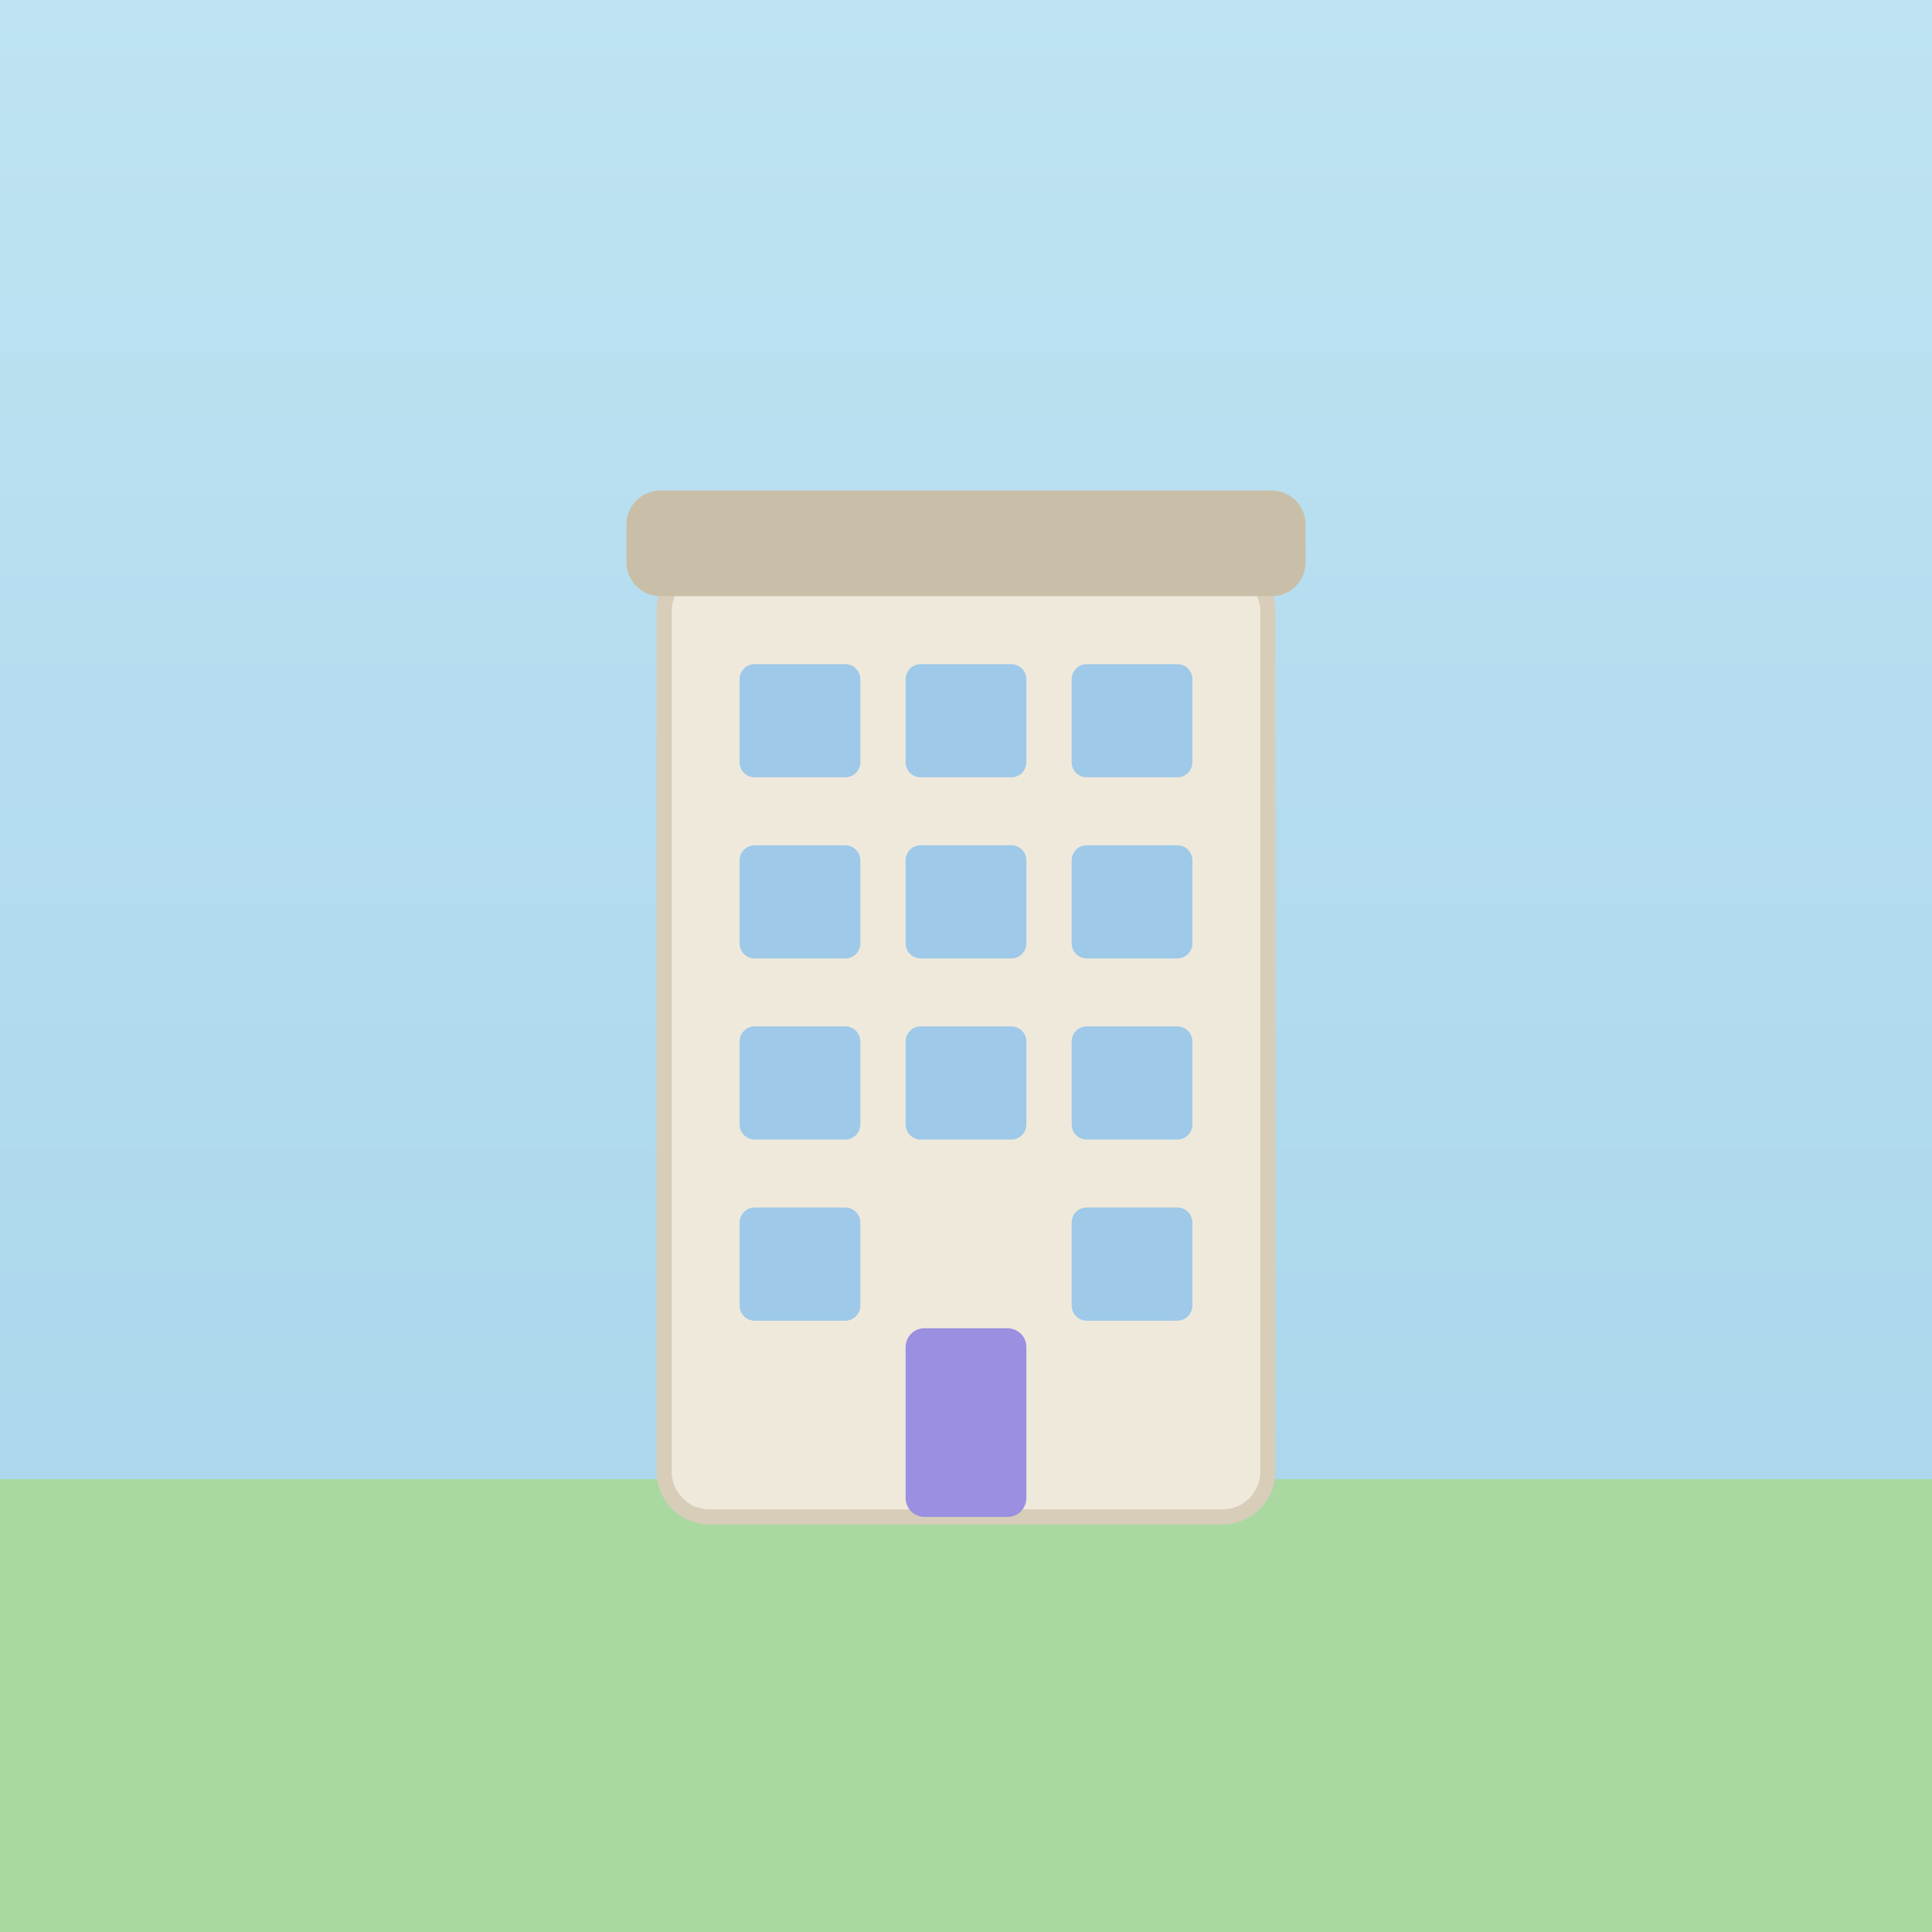
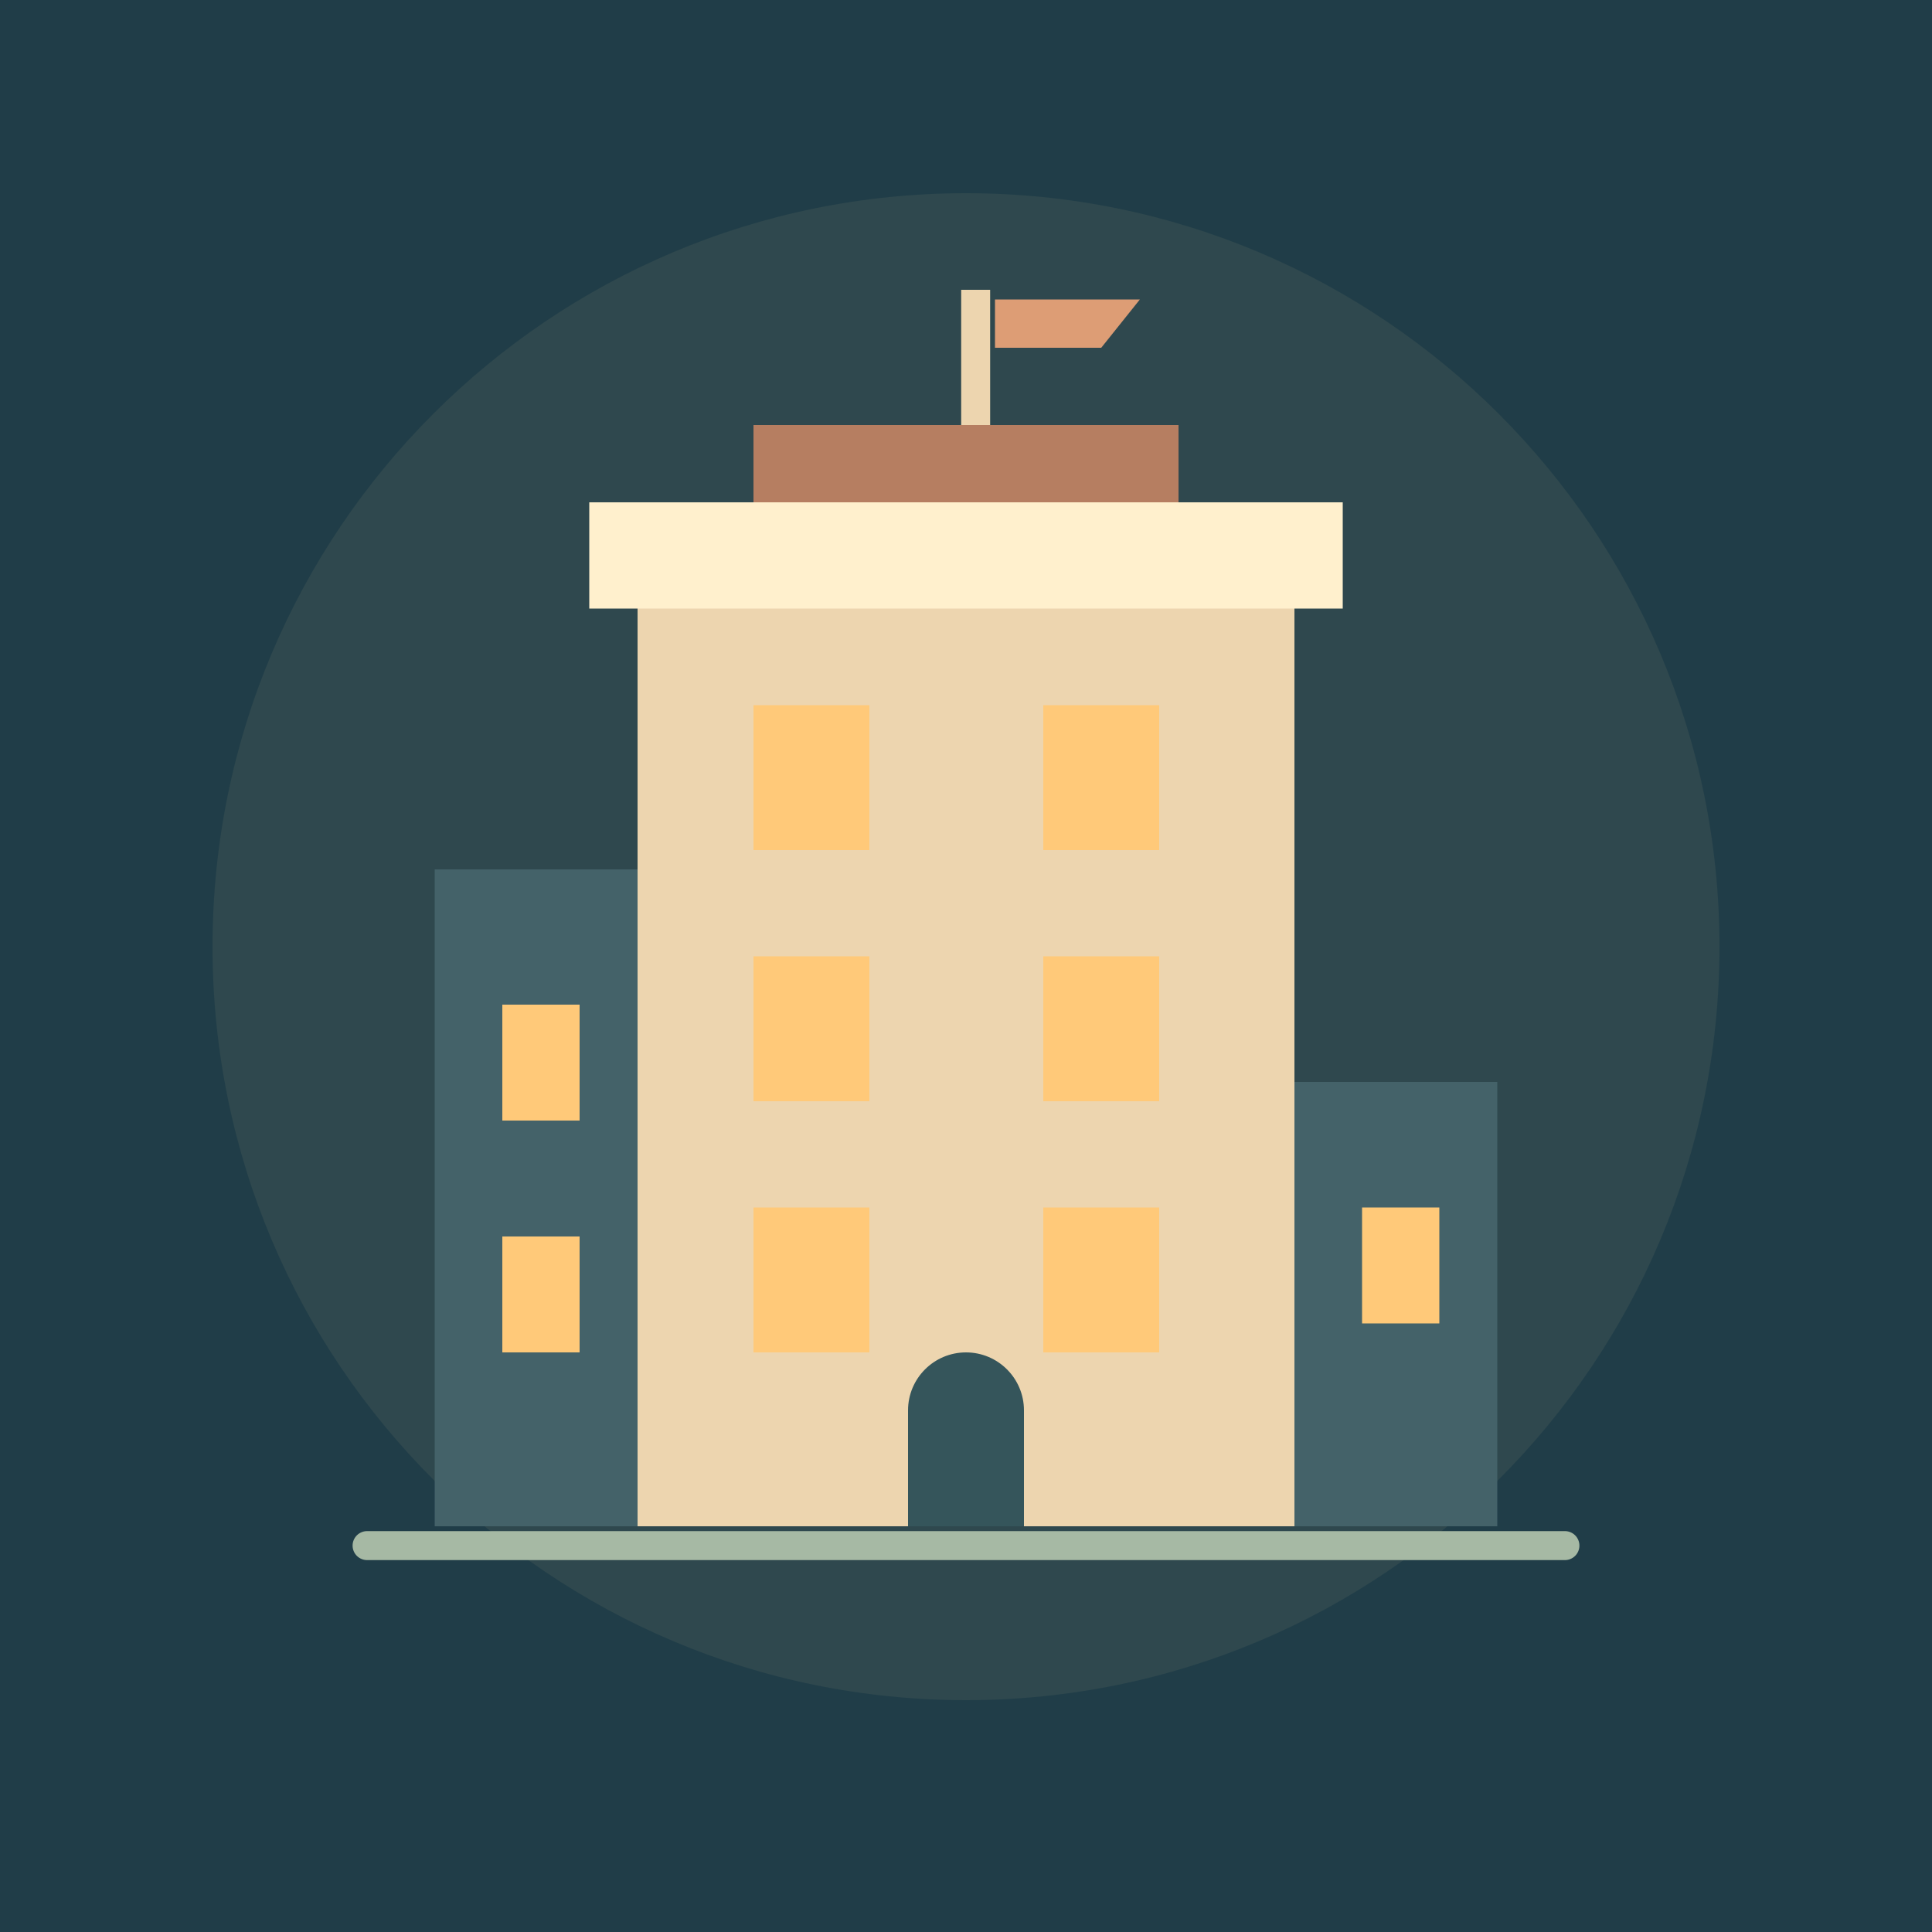
- <svg xmlns="http://www.w3.org/2000/svg" width="512" height="512" viewBox="0 0 512 512">
-   <defs>
-     <linearGradient id="sky" x1="0" y1="0" x2="0" y2="1">
-       <stop offset="0" stop-color="#bfe3f2" />
-       <stop offset="1" stop-color="#a6d3ea" />
-     </linearGradient>
-   </defs>
-   <rect width="512" height="512" fill="url(#sky)" />
-   <rect x="0" y="392" width="512" height="120" fill="#a9d9a0" />
-   <rect x="176" y="150" width="160" height="252" rx="12" fill="#efe9dc" stroke="#d7cdb8" stroke-width="4" />
-   <rect x="166" y="130" width="180" height="28" rx="9" fill="#c9bfa8" />
-   <g fill="#9fc9e8">
-     <rect x="196" y="176" width="32" height="30" rx="4" />
-     <rect x="240" y="176" width="32" height="30" rx="4" />
-     <rect x="284" y="176" width="32" height="30" rx="4" />
-     <rect x="196" y="224" width="32" height="30" rx="4" />
-     <rect x="240" y="224" width="32" height="30" rx="4" />
-     <rect x="284" y="224" width="32" height="30" rx="4" />
-     <rect x="196" y="272" width="32" height="30" rx="4" />
-     <rect x="240" y="272" width="32" height="30" rx="4" />
-     <rect x="284" y="272" width="32" height="30" rx="4" />
-     <rect x="196" y="320" width="32" height="30" rx="4" />
-     <rect x="284" y="320" width="32" height="30" rx="4" />
+ <svg xmlns="http://www.w3.org/2000/svg" width="512" height="512" viewBox="0 0 200 200">
+   <rect width="200" height="200" fill="#203d48" />
+   <circle cx="100" cy="98" r="78" fill="#ffe0a0" opacity=".07" />
+   <path d="M45 158V90h34v68M125 158V112h30v46" fill="#446269" />
+   <path d="M66 158V54h68v104" fill="#edd5af" />
+   <path d="M61 52h78v11H61z" fill="#fff0cd" />
+   <path d="M78 44h44v8H78z" fill="#b67e61" />
+   <path d="M101 30v14" stroke="#edd5af" stroke-width="3" />
+   <path d="M103 31h15l-4 5h-11" fill="#dd9d75" />
+   <g fill="#ffc979">
+     <path d="M78 73h12v15H78zM108 73h12v15h-12zM78 99h12v15H78zM108 99h12v15h-12zM78 125h12v15H78zM108 125h12v15h-12z" />
+     <path d="M52 104h8v12h-8zM52 128h8v12h-8zM141 125h8v12h-8z" />
  </g>
-   <rect x="240" y="352" width="32" height="50" rx="5" fill="#9a8fe0" />
+   <path d="M94 158v-12a6 6 0 0 1 12 0v12" fill="#35555b" />
+   <path d="M38 160h124" stroke="#a6b9a4" stroke-width="3" stroke-linecap="round" />
</svg>
